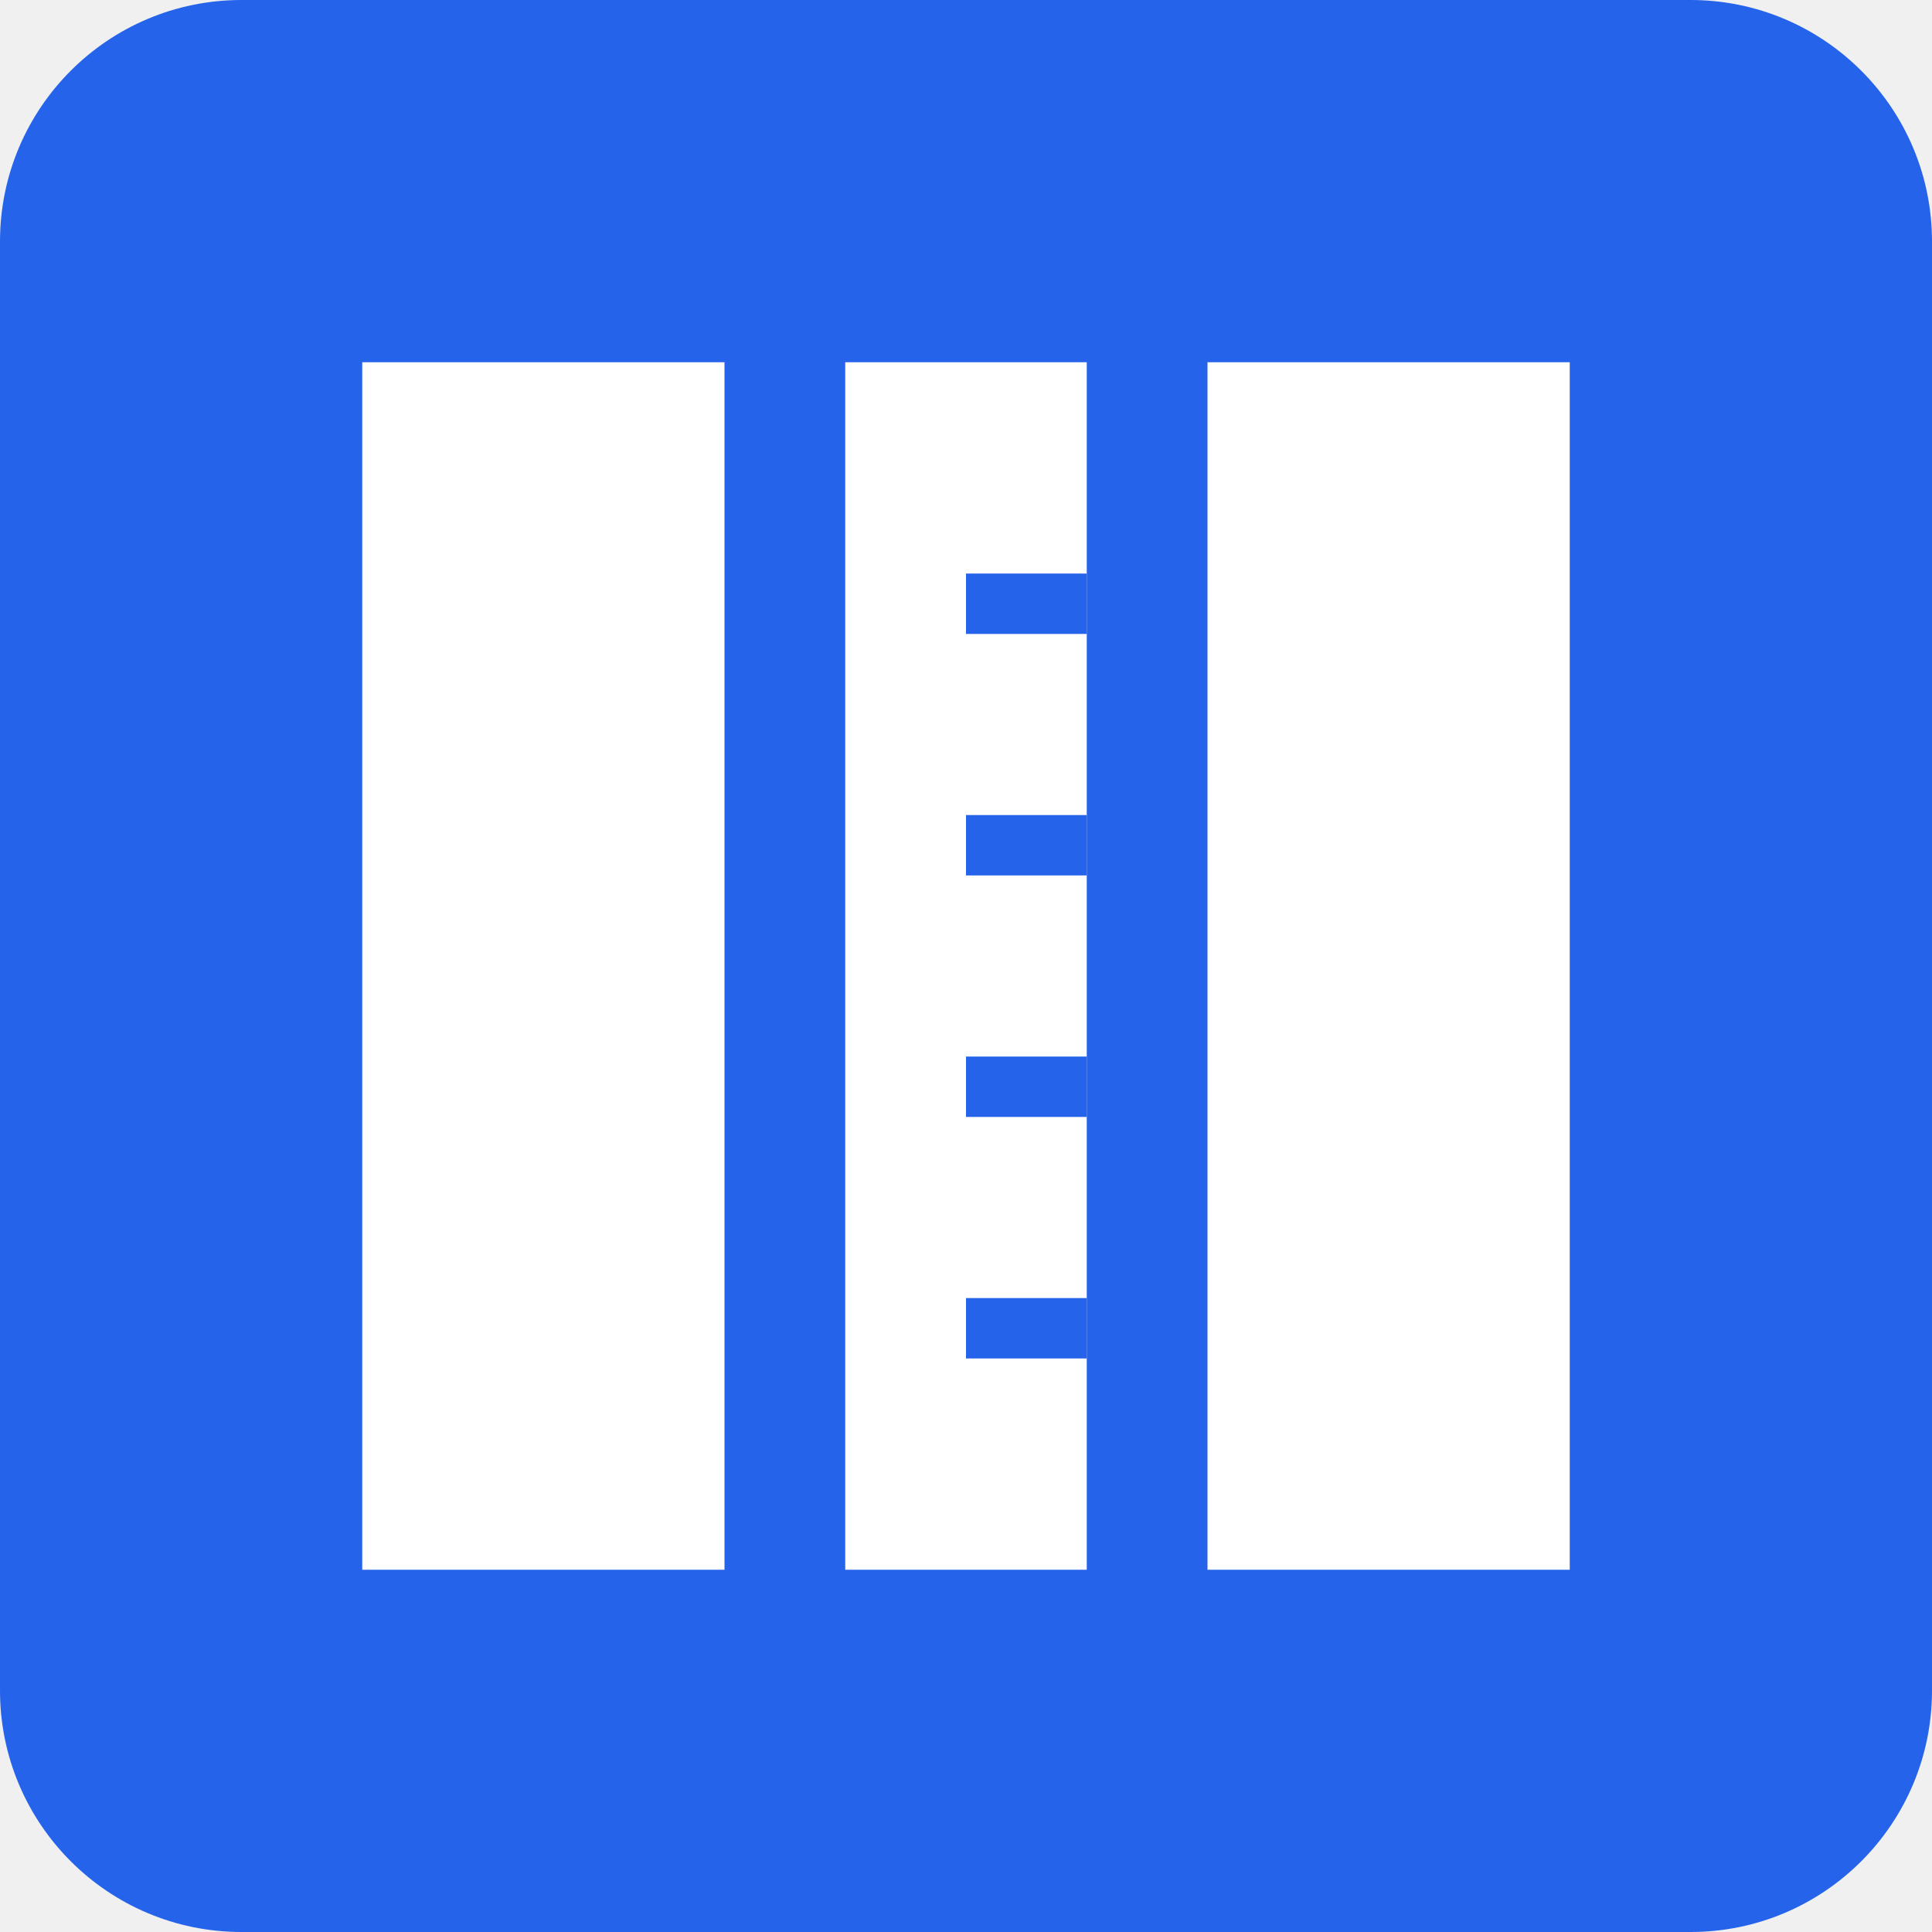
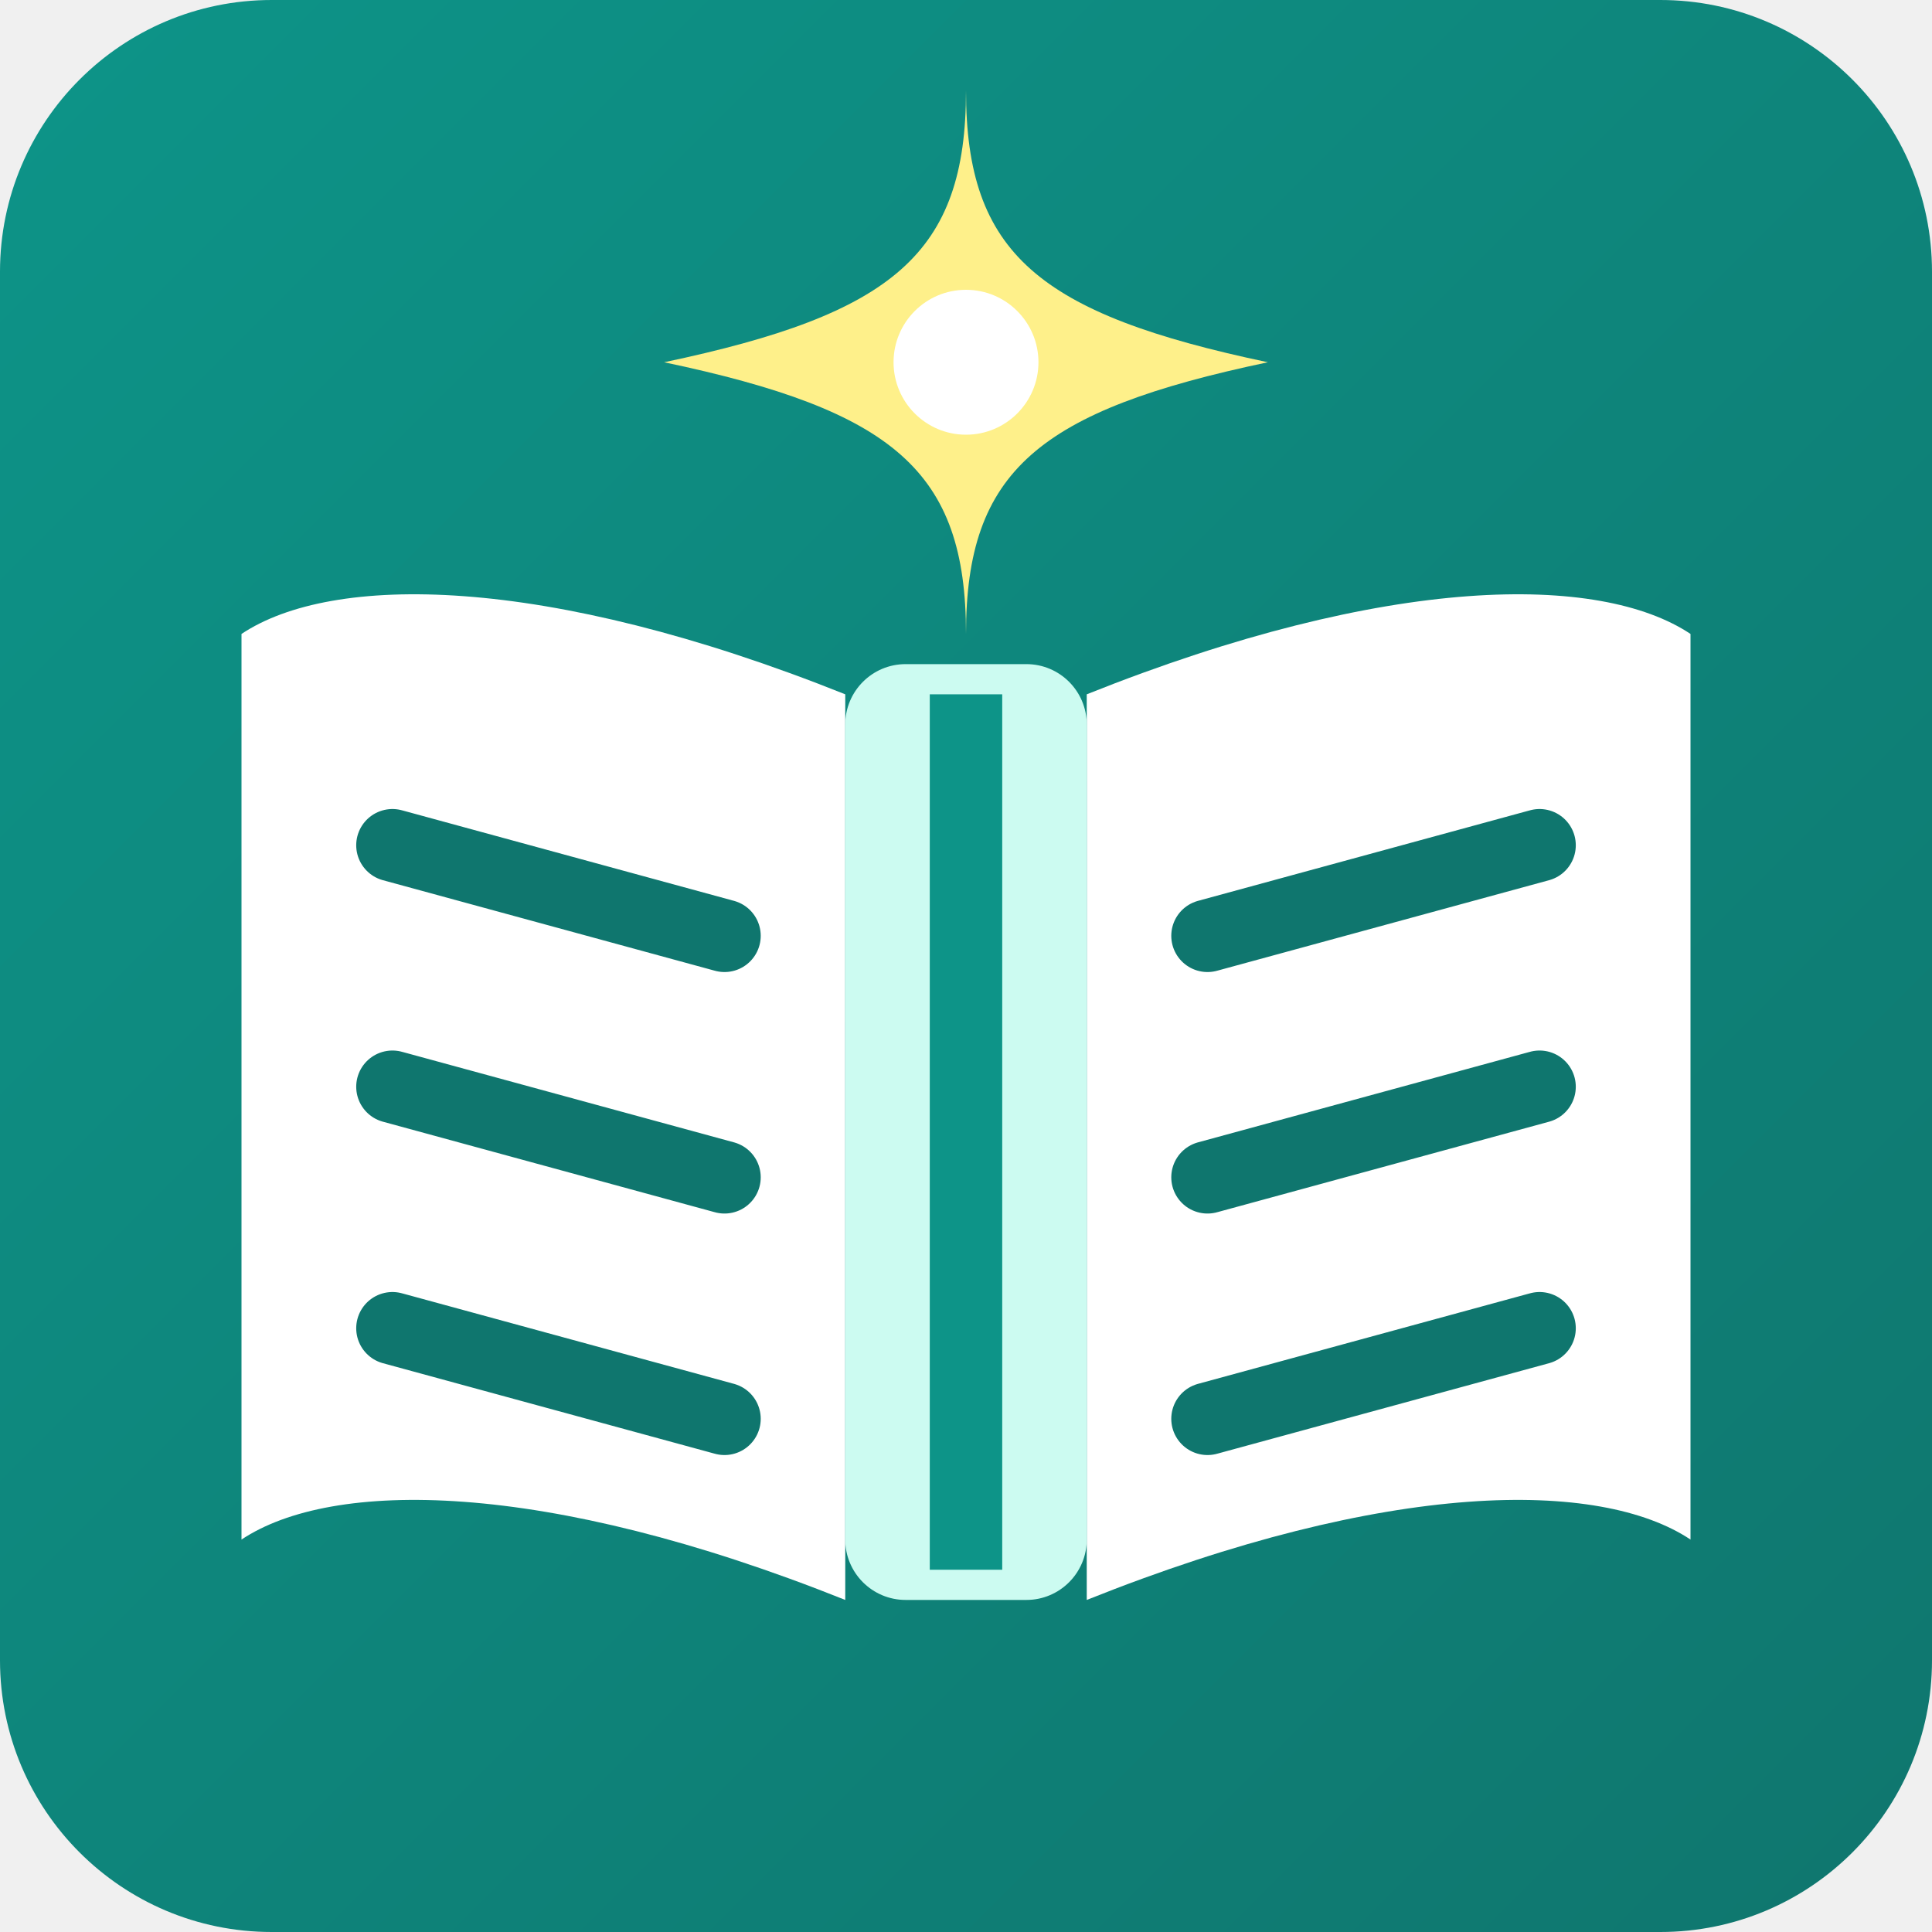
<svg xmlns="http://www.w3.org/2000/svg" width="32" height="32" viewBox="0 0 32 32">
-   <rect width="32" height="32" rx="4" fill="#2563EB" />
-   <rect x="6" y="6" width="6" height="20" fill="white" />
-   <rect x="14" y="6" width="4" height="20" fill="white" />
-   <rect x="20" y="6" width="6" height="20" fill="white" />
-   <line x1="16" y1="10" x2="18" y2="10" stroke="#2563EB" stroke-width="1" />
-   <line x1="16" y1="14" x2="18" y2="14" stroke="#2563EB" stroke-width="1" />
-   <line x1="16" y1="18" x2="18" y2="18" stroke="#2563EB" stroke-width="1" />
-   <line x1="16" y1="22" x2="18" y2="22" stroke="#2563EB" stroke-width="1" />
+   <defs>
+     <linearGradient id="bg" x1="0" y1="0" x2="32" y2="32" gradientUnits="userSpaceOnUse">
+       <stop offset="0%" stop-color="#0D9488" />
+       <stop offset="100%" stop-color="#0F766E" />
+     </linearGradient>
+   </defs>
+   <rect width="32" height="32" rx="4.5" fill="url(#bg)" />
+   <path d="M14 26.5 C9 24.5 5.5 24.5 4 25.5 V10.5 C5.5 9.5 9 9.5 14 11.5 V26.5 Z" fill="#FFFFFF" />
+   <path d="M18 26.5 C23 24.5 26.5 24.5 28 25.5 V10.5 C26.5 9.5 23 9.5 18 11.5 V26.5 Z" fill="#FFFFFF" />
+   <rect x="14" y="11" width="4" height="15.5" rx="1" fill="#CCFBF1" />
+   <line x1="16" y1="11.5" x2="16" y2="26" stroke="#0D9488" stroke-width="1.2" />
+   <line x1="6.5" y1="14" x2="12" y2="15.5" stroke="#0F766E" stroke-width="1.2" stroke-linecap="round" />
+   <line x1="6.5" y1="18" x2="12" y2="19.5" stroke="#0F766E" stroke-width="1.2" stroke-linecap="round" />
+   <line x1="6.5" y1="22" x2="12" y2="23.5" stroke="#0F766E" stroke-width="1.2" stroke-linecap="round" />
+   <line x1="20" y1="15.5" x2="25.5" y2="14" stroke="#0F766E" stroke-width="1.2" stroke-linecap="round" />
+   <line x1="20" y1="19.5" x2="25.5" y2="18" stroke="#0F766E" stroke-width="1.2" stroke-linecap="round" />
+   <line x1="20" y1="23.5" x2="25.5" y2="22" stroke="#0F766E" stroke-width="1.2" stroke-linecap="round" />
+   <path d="M16 1.5 C16 4.2 17.2 5.2 21 6 C17.2 6.8 16 7.8 16 10.5 C16 7.8 14.8 6.8 11 6 C14.8 5.2 16 4.2 16 1.5 Z" fill="#FEF08A" />
+   <circle cx="16" cy="6" r="1.2" fill="#FFFFFF" />
</svg>
